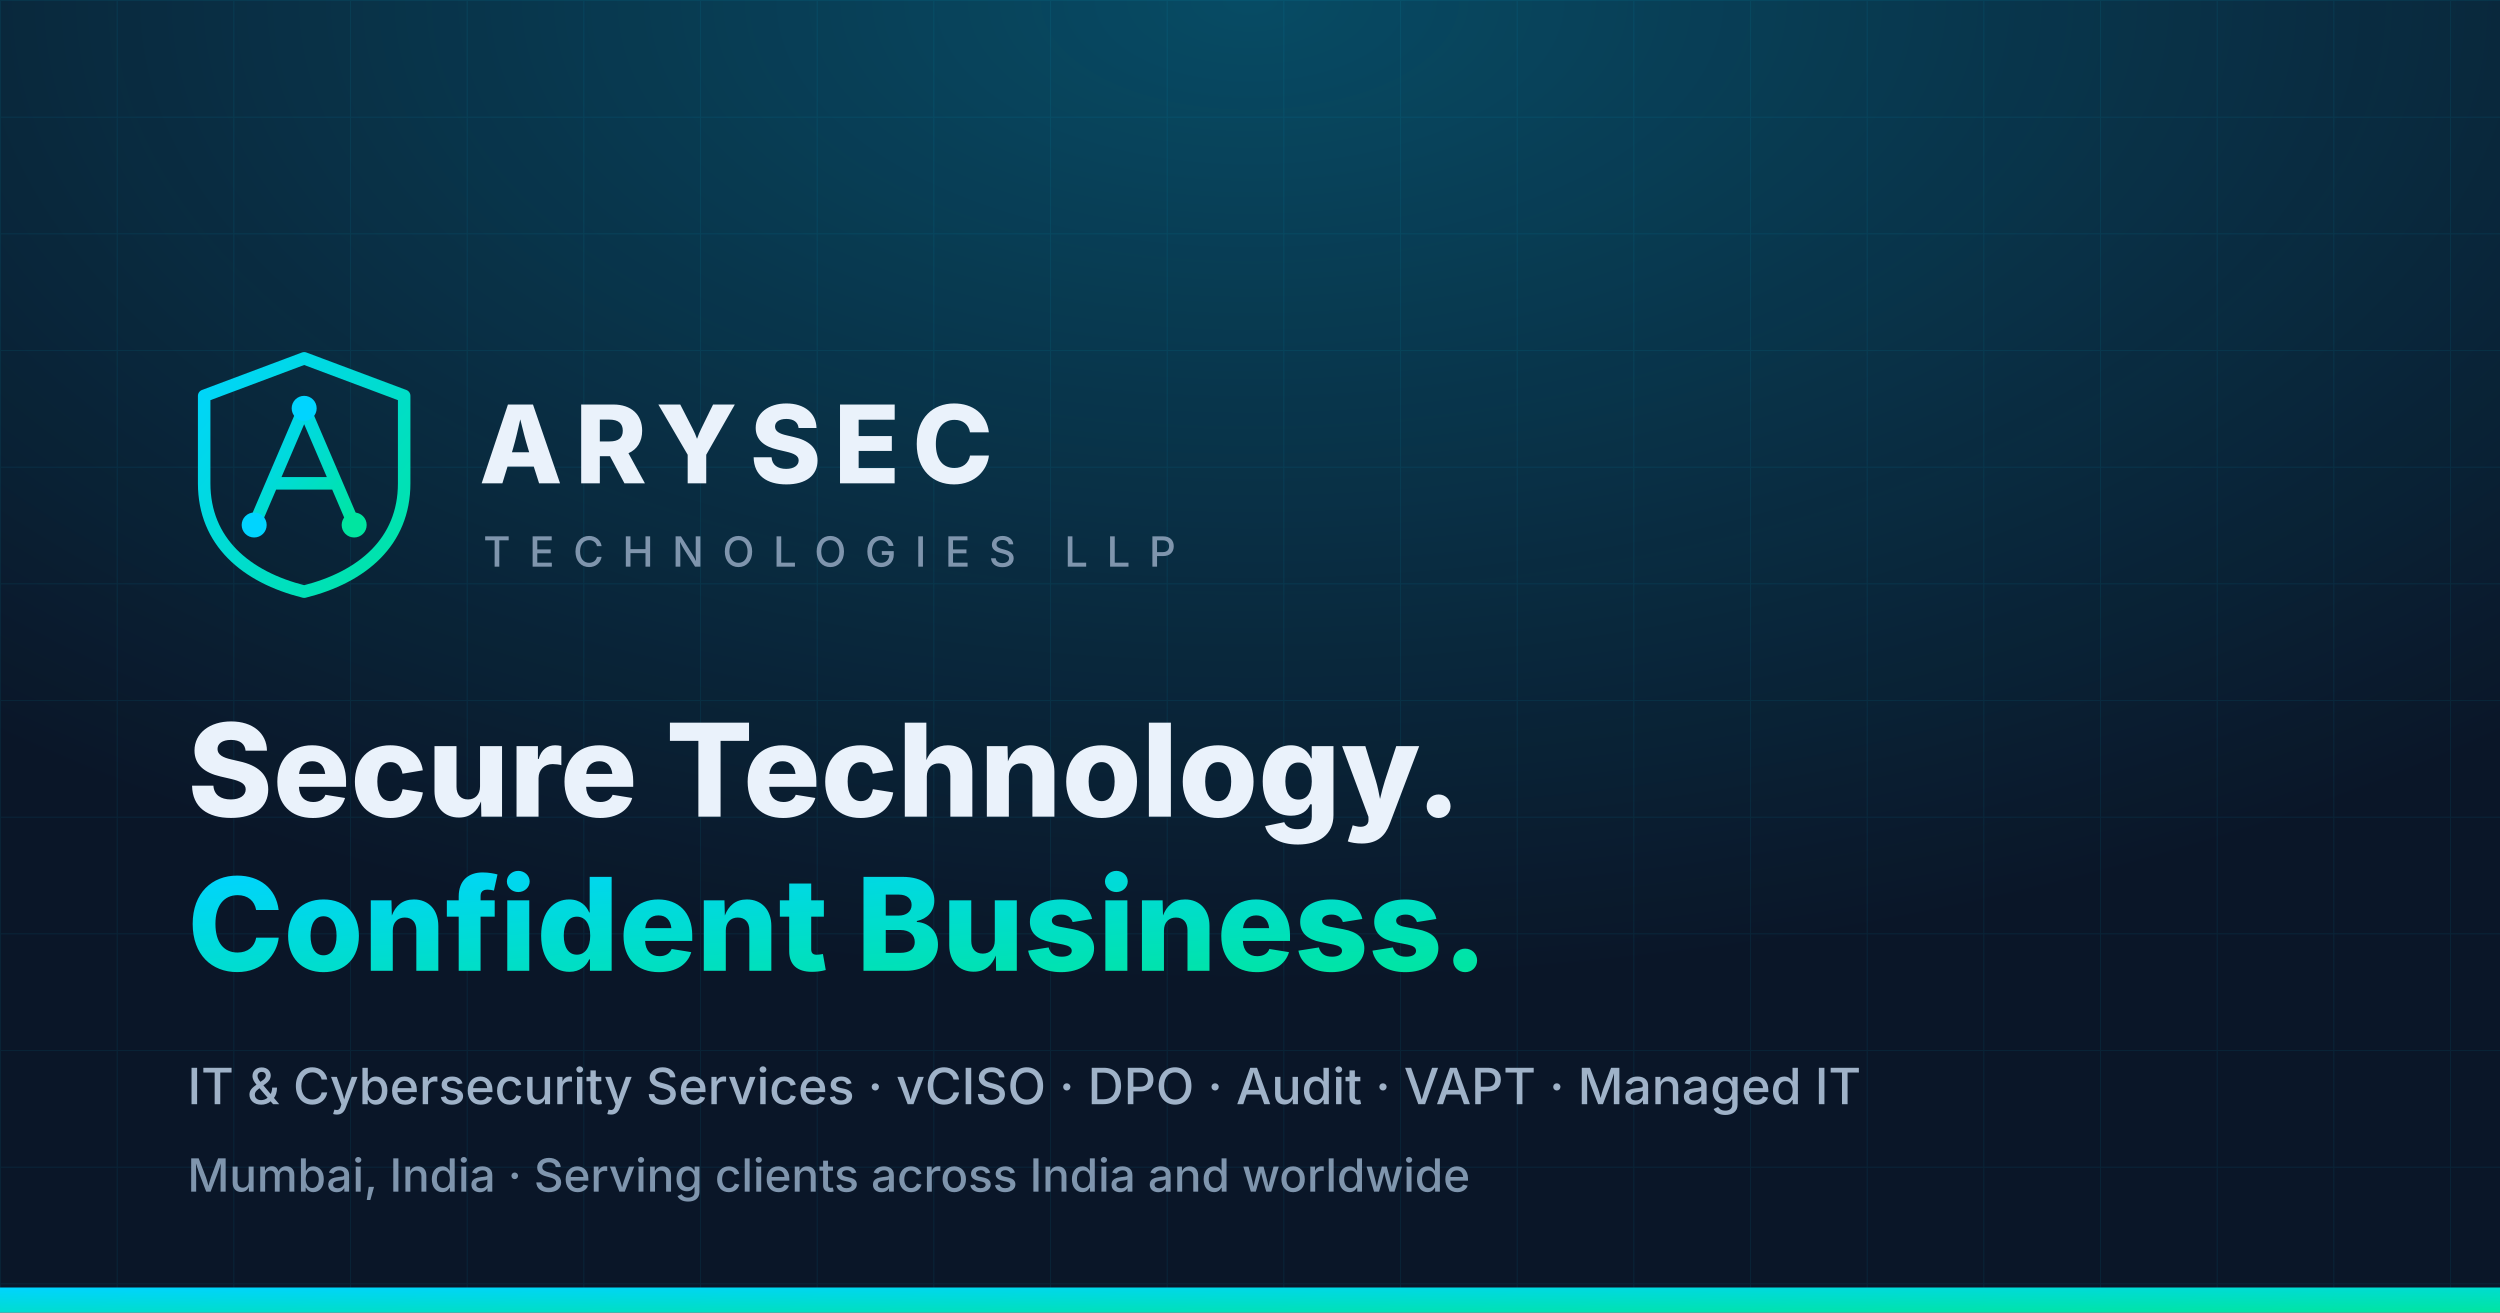
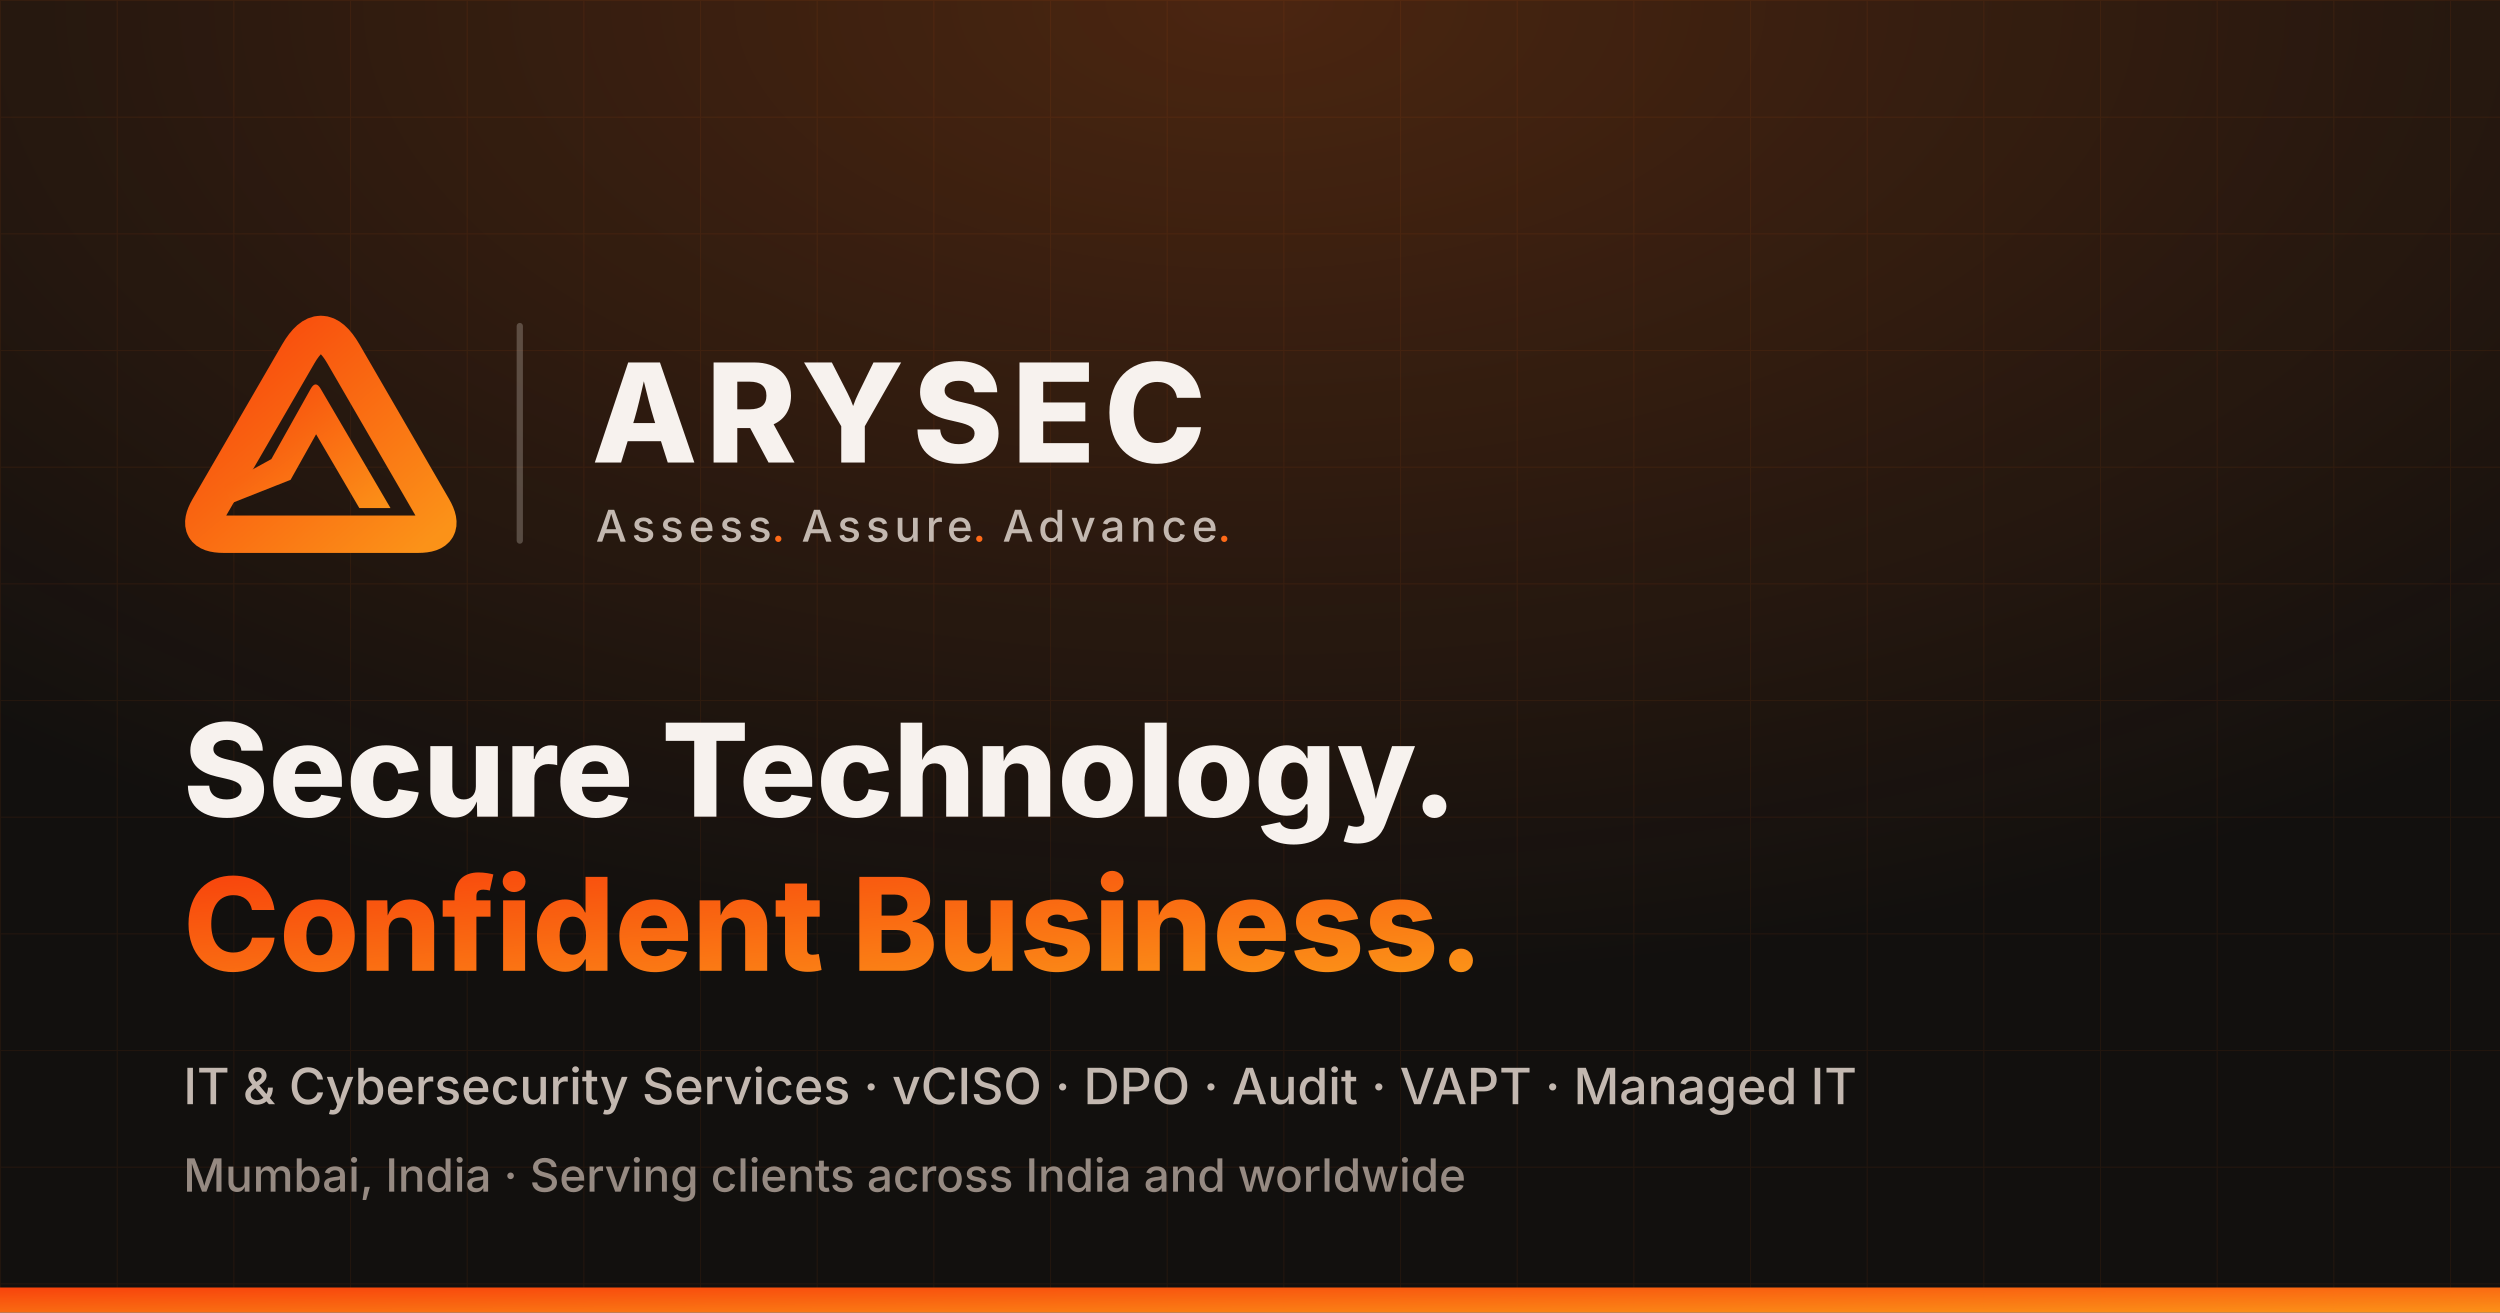
- <svg xmlns="http://www.w3.org/2000/svg" viewBox="0 0 1200 630" width="1200" height="630" role="img" aria-label="Arysec Technologies LLP — IT and Cybersecurity Services">
+ <svg xmlns="http://www.w3.org/2000/svg" viewBox="0 0 1200 630" width="1200" height="630" role="img" aria-label="Arysec — IT and Cybersecurity Services">
  <defs>
    <linearGradient id="ogAccent" x1="0" y1="0" x2="1" y2="1">
-       <stop offset="0" stop-color="#00d4ff" />
-       <stop offset="1" stop-color="#00e5a0" />
+       <stop offset="0" stop-color="#F8430C" />
+       <stop offset="1" stop-color="#FB9218" />
    </linearGradient>
    <radialGradient id="ogGlow" cx="50%" cy="0%" r="75%">
-       <stop offset="0" stop-color="#00d4ff" stop-opacity="0.28" />
-       <stop offset="1" stop-color="#00d4ff" stop-opacity="0" />
+       <stop offset="0" stop-color="#FF6A18" stop-opacity="0.24" />
+       <stop offset="1" stop-color="#FF6A18" stop-opacity="0" />
    </radialGradient>
    <pattern id="ogGrid" width="56" height="56" patternUnits="userSpaceOnUse">
-       <path d="M56 0H0V56" fill="none" stroke="#00d4ff" stroke-opacity="0.07" stroke-width="1" />
+       <path d="M56 0H0V56" fill="none" stroke="#FF6A18" stroke-opacity="0.07" stroke-width="1" />
    </pattern>
  </defs>
-   <rect width="1200" height="630" fill="#0a1628" />
+   <rect width="1200" height="630" fill="#12100e" />
  <rect width="1200" height="630" fill="url(#ogGrid)" />
  <rect width="1200" height="630" fill="url(#ogGlow)" />
-   <g transform="translate(90 172)">
-     <path d="M56 0 L104 18 V60 C104 88 84 105 56 112 C28 105 8 88 8 60 V18 Z" fill="none" stroke="url(#ogAccent)" stroke-width="6" stroke-linejoin="round" />
-     <path d="M56 24 L32 80 M56 24 L80 80 M41 60 H71" fill="none" stroke="url(#ogAccent)" stroke-width="6" stroke-linecap="round" stroke-linejoin="round" />
-     <circle cx="32" cy="80" r="6" fill="#00d4ff" />
-     <circle cx="80" cy="80" r="6" fill="#00e5a0" />
-     <circle cx="56" cy="24" r="6" fill="#00d4ff" />
-   </g>
-   <text x="230" y="232" font-family="'Segoe UI', Inter, Arial, sans-serif" font-size="52" font-weight="800" fill="#eaf2fb" letter-spacing="6">ARYSEC</text>
-   <text x="232" y="272" font-family="'Segoe UI', Inter, Arial, sans-serif" font-size="20" font-weight="500" fill="#7f95ad" letter-spacing="9">TECHNOLOGIES LLP</text>
-   <text x="90" y="392" font-family="'Segoe UI', Inter, Arial, sans-serif" font-size="62" font-weight="800" fill="#eaf2fb">Secure Technology.</text>
-   <text x="90" y="466" font-family="'Segoe UI', Inter, Arial, sans-serif" font-size="62" font-weight="800" fill="url(#ogAccent)">Confident Business.</text>
-   <text x="90" y="530" font-family="'Segoe UI', Inter, Arial, sans-serif" font-size="24" font-weight="500" fill="#9fb2c8">IT &amp; Cybersecurity Services  ·  vCISO  ·  DPO  ·  Audit  ·  VAPT  ·  Managed IT</text>
-   <text x="90" y="572" font-family="'Segoe UI', Inter, Arial, sans-serif" font-size="22" font-weight="500" fill="#7f95ad">Mumbai, India  ·  Serving clients across India and worldwide</text>
+   <svg x="88" y="150" width="132" height="116" viewBox="5 8 110 97">
+     <path d="M69.03 24.57 L104.98 86.62 Q111 97 99 97 L21 97 Q9 97 15.02 86.62 L50.97 24.57 Q60 9 69.03 24.57 Z" fill="none" stroke="url(#ogAccent)" stroke-width="15" stroke-linejoin="round" />
+     <path d="M87.96 86.5 L59.92 38.59 Q57.9 35.13 55.94 38.62 L40.14 66.84 L20.86 77.46 L24.14 84.54 L47.86 75.16 L58.1 56.87 L75.45 86.5 Z" fill="url(#ogAccent)" />
+   </svg>
+   <rect x="248" y="155" width="3" height="106" rx="1.5" fill="#c3b8b0" fill-opacity="0.32" />
+   <text x="284" y="222" font-family="Inter, 'Segoe UI', Arial, sans-serif" font-size="66" font-weight="800" letter-spacing="4" fill="#f7f2ee">ARYSEC</text>
+   <text x="286" y="260" font-family="Inter, 'Segoe UI', Arial, sans-serif" font-size="21" font-weight="500" letter-spacing="2.4" fill="#c3b8b0">Assess<tspan fill="#ff6a18">.</tspan> Assure<tspan fill="#ff6a18">.</tspan> Advance<tspan fill="#ff6a18">.</tspan>
+   </text>
+   <text x="88" y="392" font-family="Inter, 'Segoe UI', Arial, sans-serif" font-size="62" font-weight="800" fill="#f7f2ee">Secure Technology.</text>
+   <text x="88" y="466" font-family="Inter, 'Segoe UI', Arial, sans-serif" font-size="62" font-weight="800" fill="url(#ogAccent)">Confident Business.</text>
+   <text x="88" y="530" font-family="Inter, 'Segoe UI', Arial, sans-serif" font-size="24" font-weight="500" fill="#c3b8b0">IT &amp; Cybersecurity Services  ·  vCISO  ·  DPO  ·  Audit  ·  VAPT  ·  Managed IT</text>
+   <text x="88" y="572" font-family="Inter, 'Segoe UI', Arial, sans-serif" font-size="22" font-weight="500" fill="#968a82">Mumbai, India  ·  Serving clients across India and worldwide</text>
  <rect x="0" y="618" width="1200" height="12" fill="url(#ogAccent)" />
</svg>
